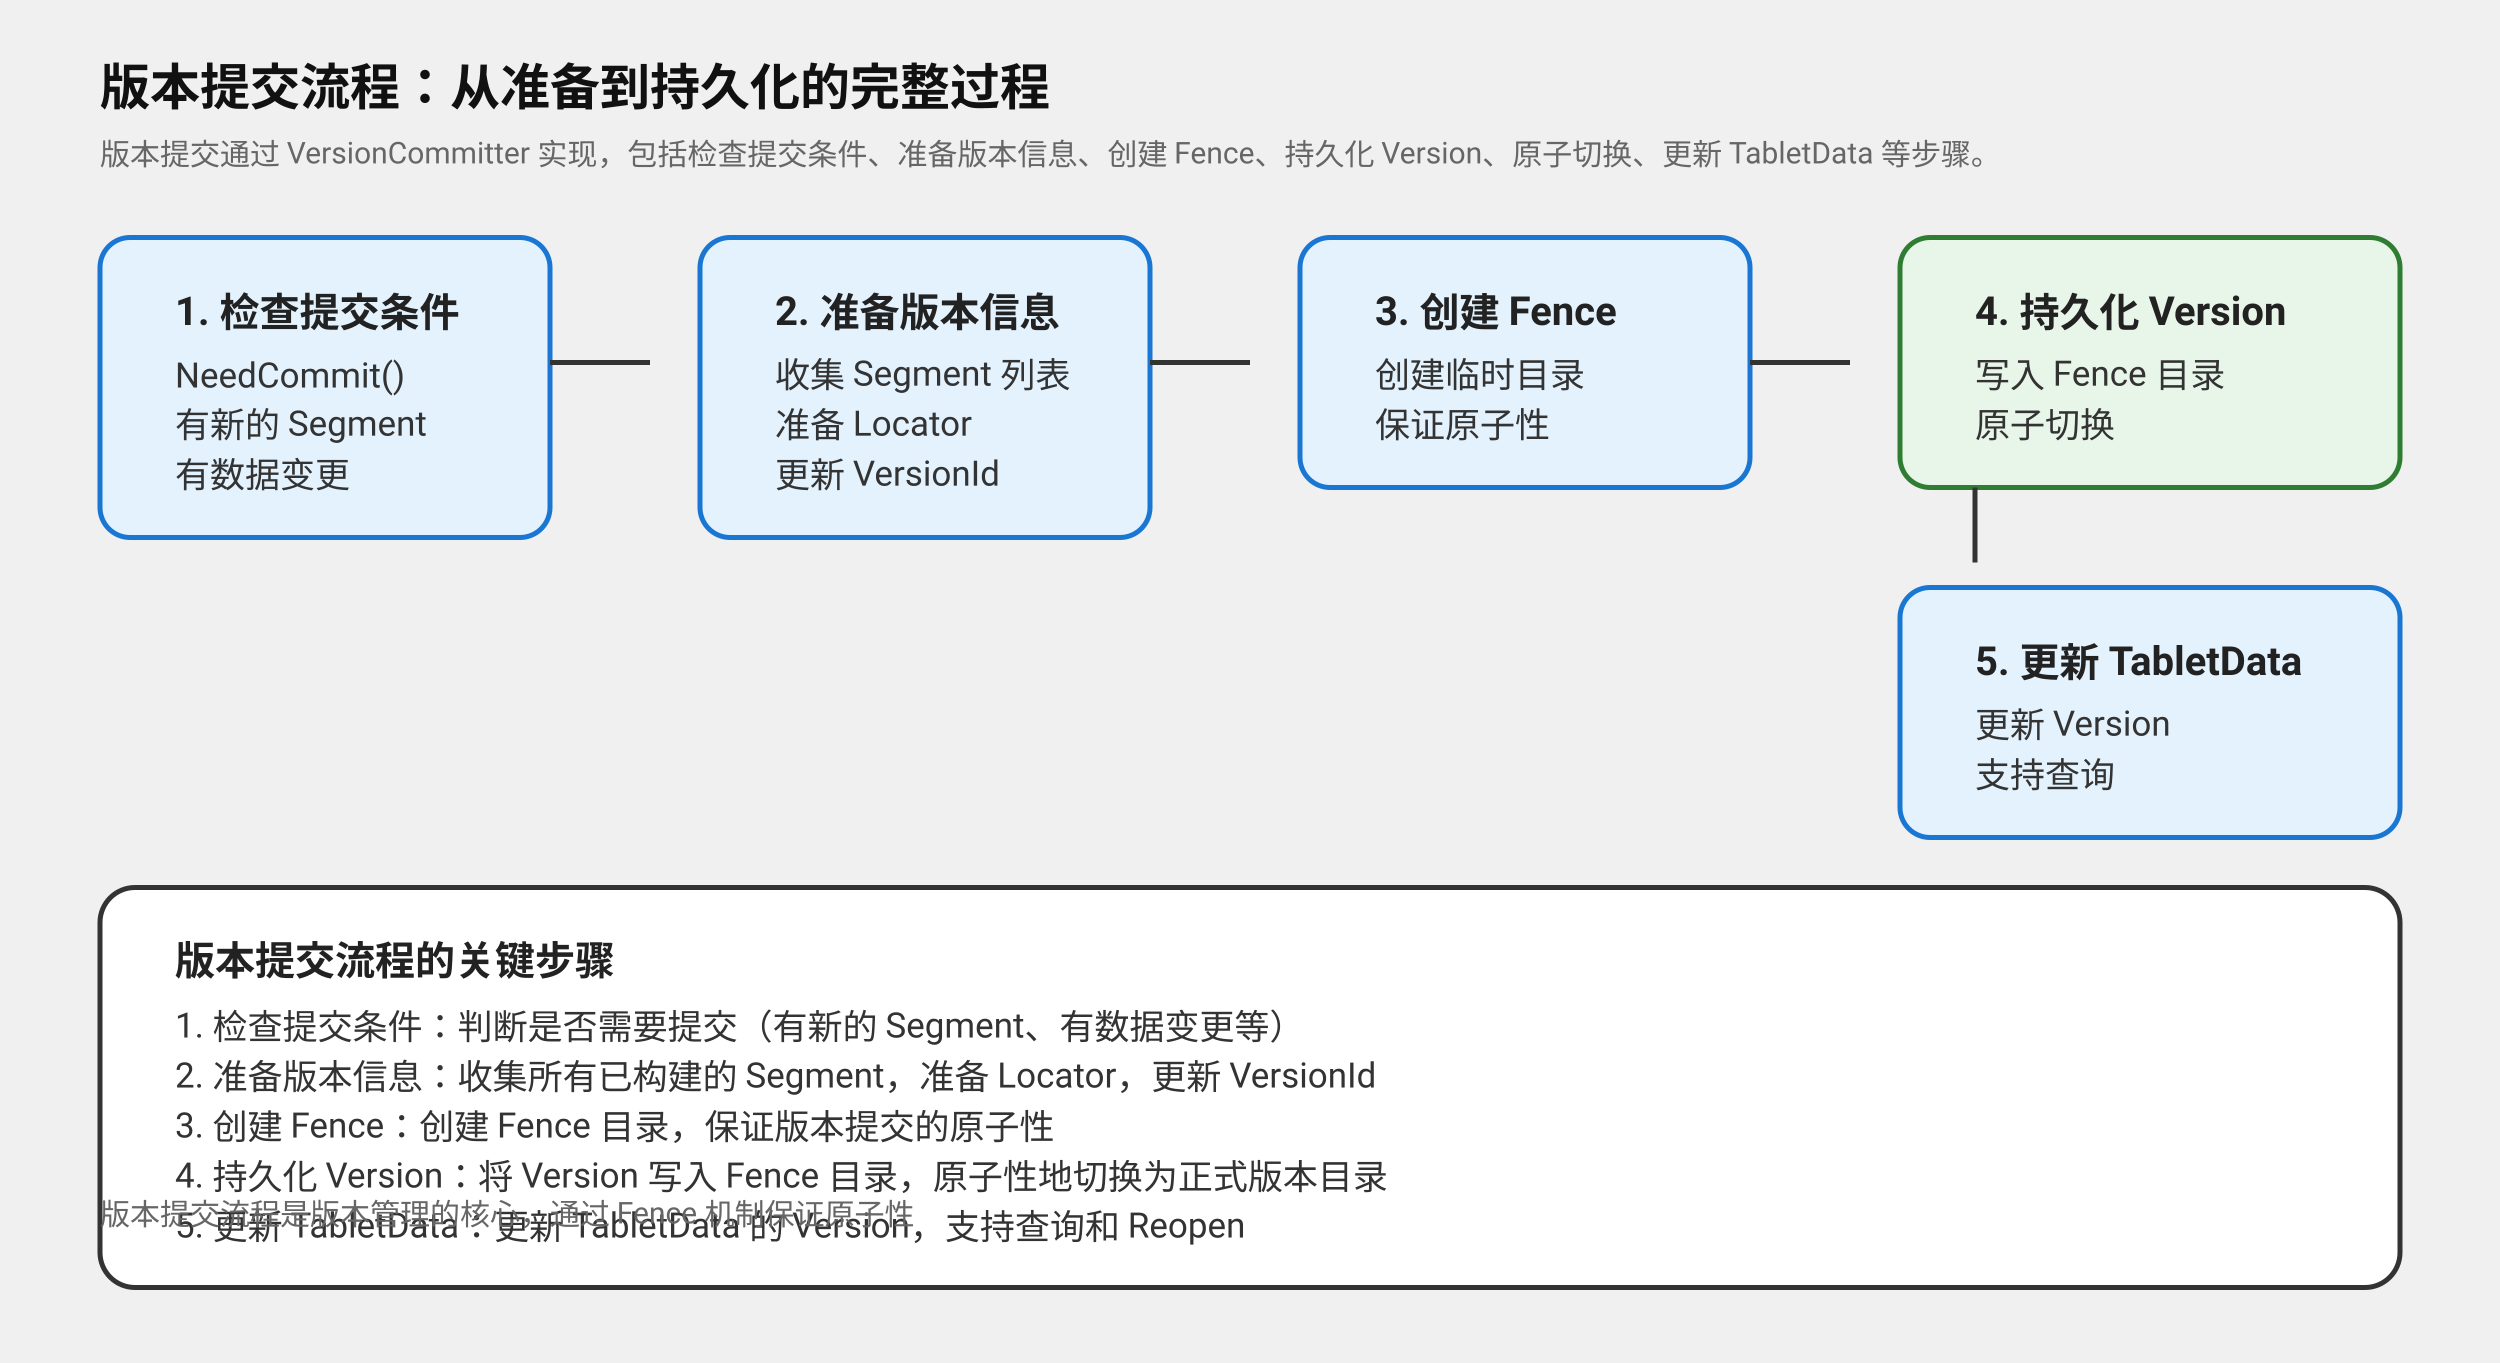
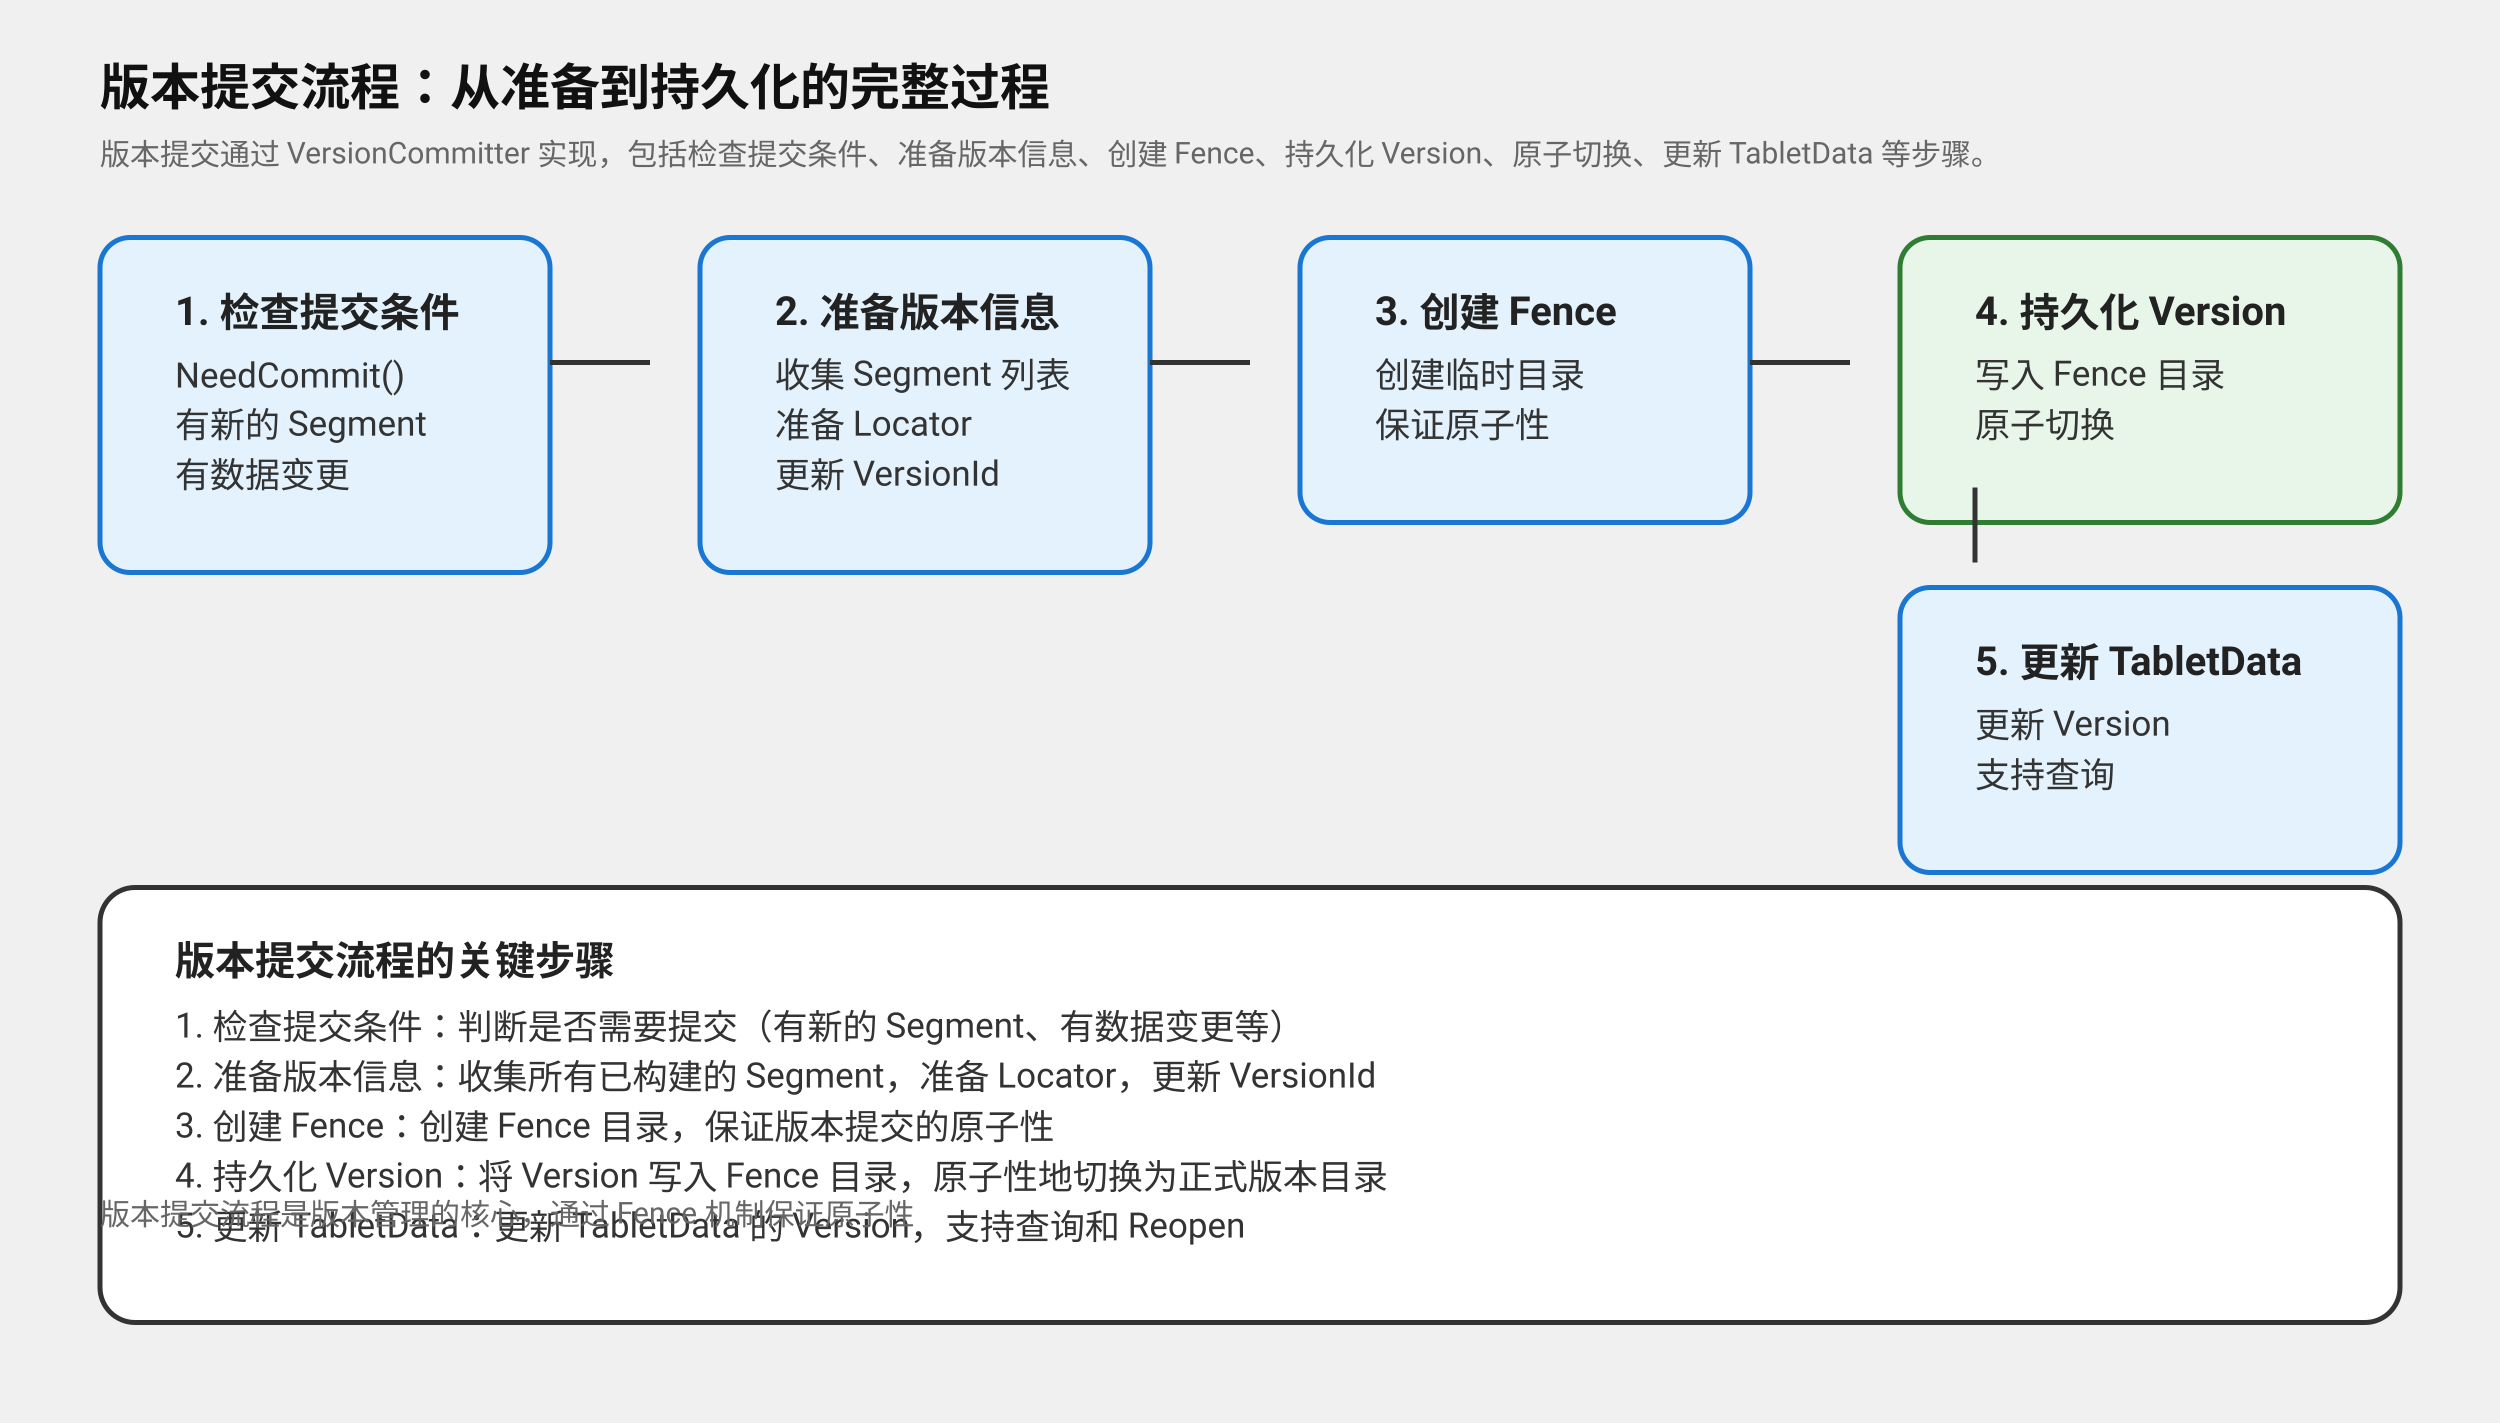
- <svg xmlns="http://www.w3.org/2000/svg" viewBox="0 0 1000 545">
+ <svg xmlns="http://www.w3.org/2000/svg" viewBox="0 0 1000.0 569.0">
  <defs>
    <style>
      .box{fill:#fff;stroke:#333;stroke-width:2;rx:14}
      .title{font:700 20px -apple-system,BlinkMacSystemFont,"Segoe UI",Roboto,Arial;fill:#111}
      .h{font:600 16px -apple-system,BlinkMacSystemFont,"Segoe UI",Roboto,Arial;fill:#222}
      .t{font:14px -apple-system,BlinkMacSystemFont,"Segoe UI",Roboto,Arial;fill:#333}
      .muted{font:12px -apple-system,BlinkMacSystemFont,"Segoe UI",Roboto,Arial;fill:#666}
      .arrow{stroke:#333;stroke-width:2;fill:none;marker-end:url(#m)}
      .step{fill:#e3f2fd;stroke:#1976d2;stroke-width:2;rx:12}
      .version{fill:#e8f5e9;stroke:#2e7d32;stroke-width:2;rx:12}
    </style>
-     <marker id="m" viewBox="0 0 1000 545" refX="8" refY="5" markerWidth="7" markerHeight="7" orient="auto-start-reverse">
+     <marker id="m" viewBox="0 0 1000.0 569.0" refX="8" refY="5" markerWidth="7" markerHeight="7" orient="auto-start-reverse">
      <path d="M 0 0 L 10 5 L 0 10 z" fill="#333" />
    </marker>
  </defs>
  <text class="title" x="40" y="42">版本提交流程：从准备到持久化的完整过程</text>
  <text class="muted" x="40" y="66">版本提交通过 VersionCommitter 实现，包括检查提交条件、准备版本信息、创建 Fence、持久化 Version、原子切换、更新 TabletData 等步骤。</text>
-   <rect class="step" x="40" y="95" width="180" height="120.0" />
+   <rect class="step" x="40" y="95" width="180" height="134.0" />
  <text class="h" x="70" y="130">1. 检查提交条件</text>
  <text class="t" x="70" y="155">NeedCommit()</text>
  <text class="t" x="70" y="175">有新的 Segment</text>
  <text class="t" x="70" y="195">有数据变更</text>
  <path class="arrow" d="M 220 145 L 260 145" />
-   <rect class="step" x="280" y="95" width="180" height="120.0" />
+   <rect class="step" x="280" y="95" width="180" height="134.0" />
  <text class="h" x="310" y="130">2. 准备版本信息</text>
  <text class="t" x="310" y="155">收集 Segment 列表</text>
  <text class="t" x="310" y="175">准备 Locator</text>
  <text class="t" x="310" y="195">更新 VersionId</text>
  <path class="arrow" d="M 460 145 L 500 145" />
-   <rect class="step" x="520" y="95" width="180" height="100" />
+   <rect class="step" x="520" y="95" width="180" height="114.0" />
  <text class="h" x="550" y="130">3. 创建 Fence</text>
  <text class="t" x="550" y="155">创建临时目录</text>
  <text class="t" x="550" y="175">保证原子性</text>
  <path class="arrow" d="M 700 145 L 740 145" />
-   <rect class="version" x="760" y="95" width="200" height="100" />
+   <rect class="version" x="760" y="95" width="200" height="114.0" />
  <text class="h" x="790" y="130">4. 持久化 Version</text>
  <text class="t" x="790" y="155">写入 Fence 目录</text>
  <text class="t" x="790" y="175">原子切换</text>
  <path class="arrow" d="M 790 195 L 790 225" />
-   <rect class="step" x="760" y="235" width="200" height="100" />
+   <rect class="step" x="760" y="235" width="200" height="114.0" />
  <text class="h" x="790" y="270">5. 更新 TabletData</text>
  <text class="t" x="790" y="295">更新 Version</text>
  <text class="t" x="790" y="315">支持查询</text>
-   <rect class="box" x="40" y="355" width="920" height="160.0" />
+   <rect class="box" x="40" y="355" width="920" height="174.0" />
  <text class="h" x="70" y="390">版本提交流程的关键步骤</text>
  <text class="t" x="70" y="415">1. 检查提交条件：判断是否需要提交（有新的 Segment、有数据变更等）</text>
  <text class="t" x="70" y="435">2. 准备版本信息：收集所有已构建的 Segment，准备 Locator，更新 VersionId</text>
  <text class="t" x="70" y="455">3. 创建 Fence：创建 Fence 目录，保证版本提交的原子性</text>
  <text class="t" x="70" y="475">4. 持久化 Version：将 Version 写入 Fence 目录，原子性地切换为正式版本目录</text>
  <text class="t" x="70" y="495">5. 更新 TabletData：更新 TabletData 的 Version，支持查询和 Reopen</text>
  <text class="muted" x="40" y="490">版本提交流程是版本管理的核心，通过 Fence 机制保证原子性</text>
</svg>
